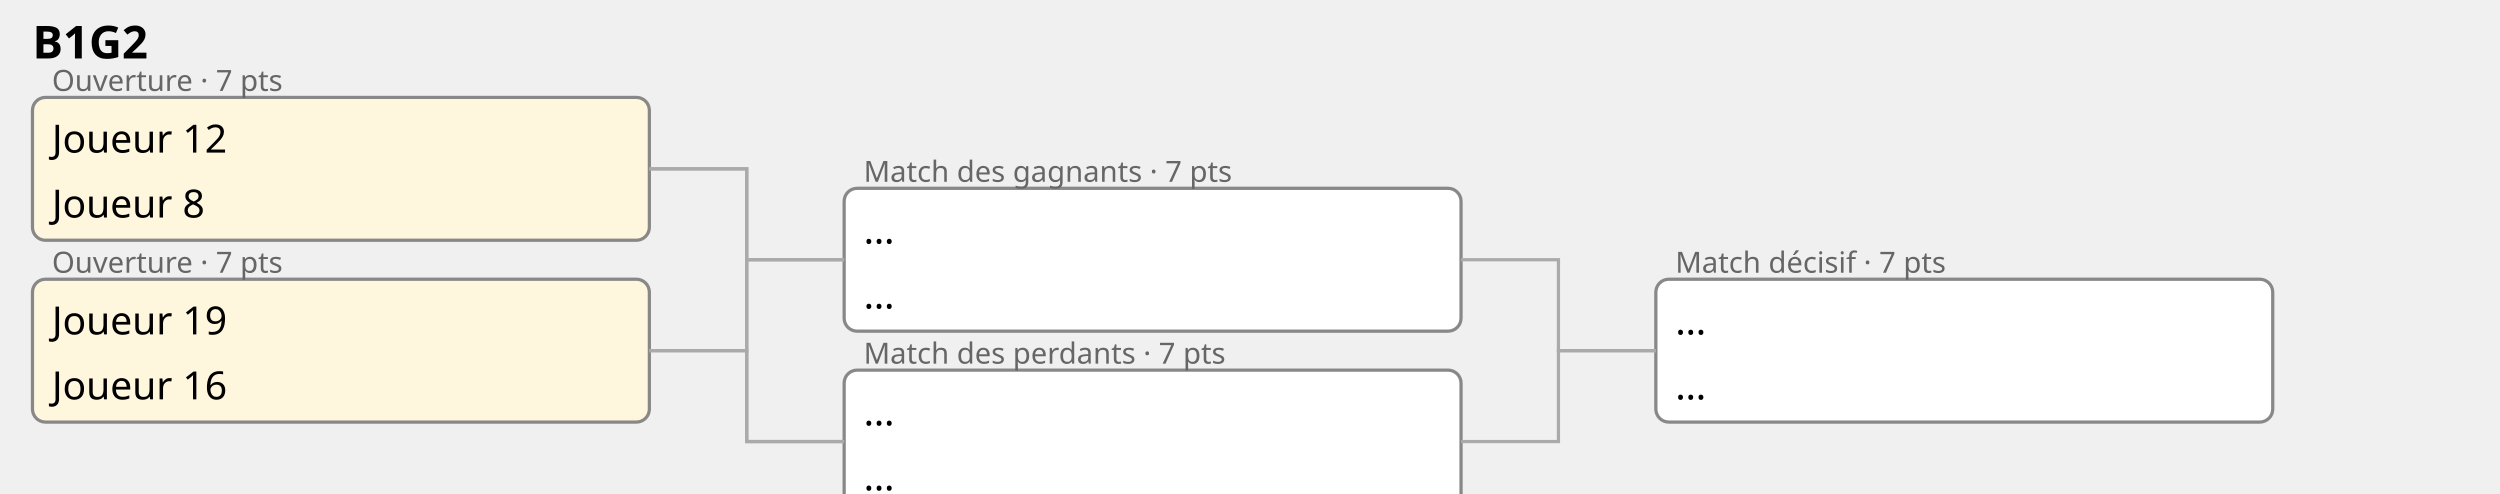
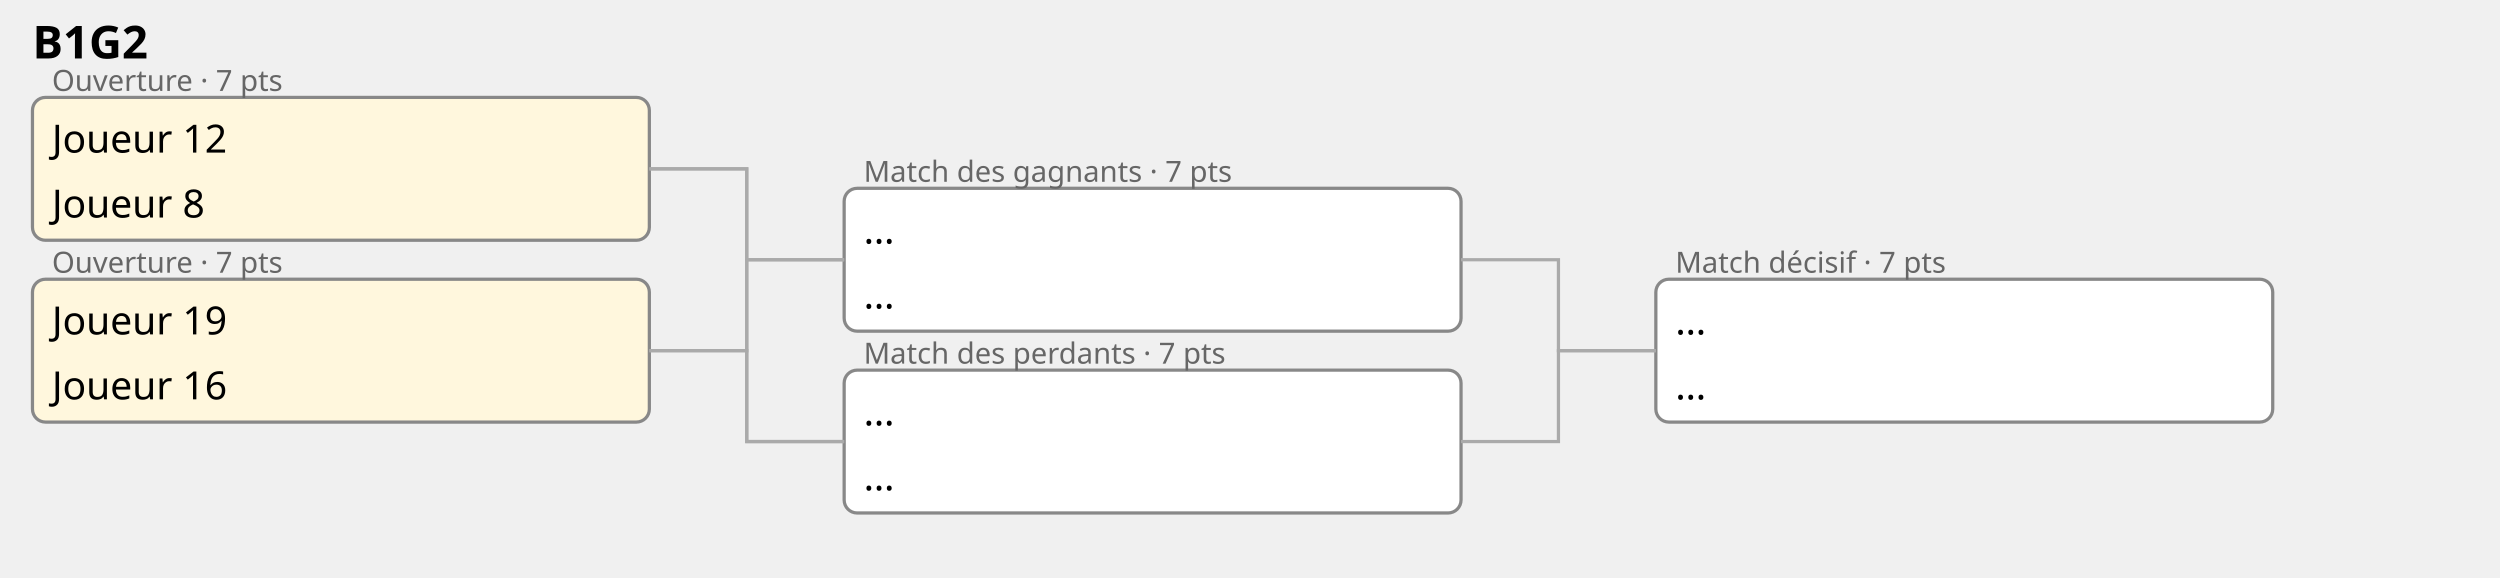
- <svg xmlns="http://www.w3.org/2000/svg" viewBox="0 0 770 152" width="770" height="152" font-family="system-ui, sans-serif" font-size="12">
+ <svg xmlns="http://www.w3.org/2000/svg" viewBox="0 0 770 178" width="770" height="178" font-family="system-ui, sans-serif" font-size="12">
  <text x="10" y="18" font-size="14" font-weight="bold">B1G2</text>
  <rect x="10" y="30" width="190" height="44" rx="4" fill="#fff7dd" stroke="#888" />
  <text x="16" y="47" font-weight="normal">Joueur 12</text>
  <text x="194" y="47" text-anchor="end" />
  <text x="16" y="67" font-weight="normal">Joueur 8</text>
  <text x="194" y="67" text-anchor="end" />
  <text x="16" y="28" font-size="9" fill="#666">Ouverture · 7 pts</text>
  <rect x="10" y="86" width="190" height="44" rx="4" fill="#fff7dd" stroke="#888" />
  <text x="16" y="103" font-weight="normal">Joueur 19</text>
  <text x="194" y="103" text-anchor="end" />
  <text x="16" y="123" font-weight="normal">Joueur 16</text>
  <text x="194" y="123" text-anchor="end" />
  <text x="16" y="84" font-size="9" fill="#666">Ouverture · 7 pts</text>
  <rect x="260" y="58" width="190" height="44" rx="4" fill="#fff" stroke="#888" />
  <text x="266" y="75" font-weight="normal">…</text>
  <text x="444" y="75" text-anchor="end" />
  <text x="266" y="95" font-weight="normal">…</text>
  <text x="444" y="95" text-anchor="end" />
  <text x="266" y="56" font-size="9" fill="#666">Match des gagnants · 7 pts</text>
  <path d="M200 52 H230 V80 H260" fill="none" stroke="#aaa" />
  <path d="M200 108 H230 V80 H260" fill="none" stroke="#aaa" />
  <rect x="260" y="114" width="190" height="44" rx="4" fill="#fff" stroke="#888" />
  <text x="266" y="131" font-weight="normal">…</text>
  <text x="444" y="131" text-anchor="end" />
  <text x="266" y="151" font-weight="normal">…</text>
  <text x="444" y="151" text-anchor="end" />
  <text x="266" y="112" font-size="9" fill="#666">Match des perdants · 7 pts</text>
  <path d="M200 52 H230 V136 H260" fill="none" stroke="#aaa" />
  <path d="M200 108 H230 V136 H260" fill="none" stroke="#aaa" />
  <rect x="510" y="86" width="190" height="44" rx="4" fill="#fff" stroke="#888" />
  <text x="516" y="103" font-weight="normal">…</text>
  <text x="694" y="103" text-anchor="end" />
  <text x="516" y="123" font-weight="normal">…</text>
  <text x="694" y="123" text-anchor="end" />
  <text x="516" y="84" font-size="9" fill="#666">Match décisif · 7 pts</text>
  <path d="M450 80 H480 V108 H510" fill="none" stroke="#aaa" />
  <path d="M450 136 H480 V108 H510" fill="none" stroke="#aaa" />
</svg>
